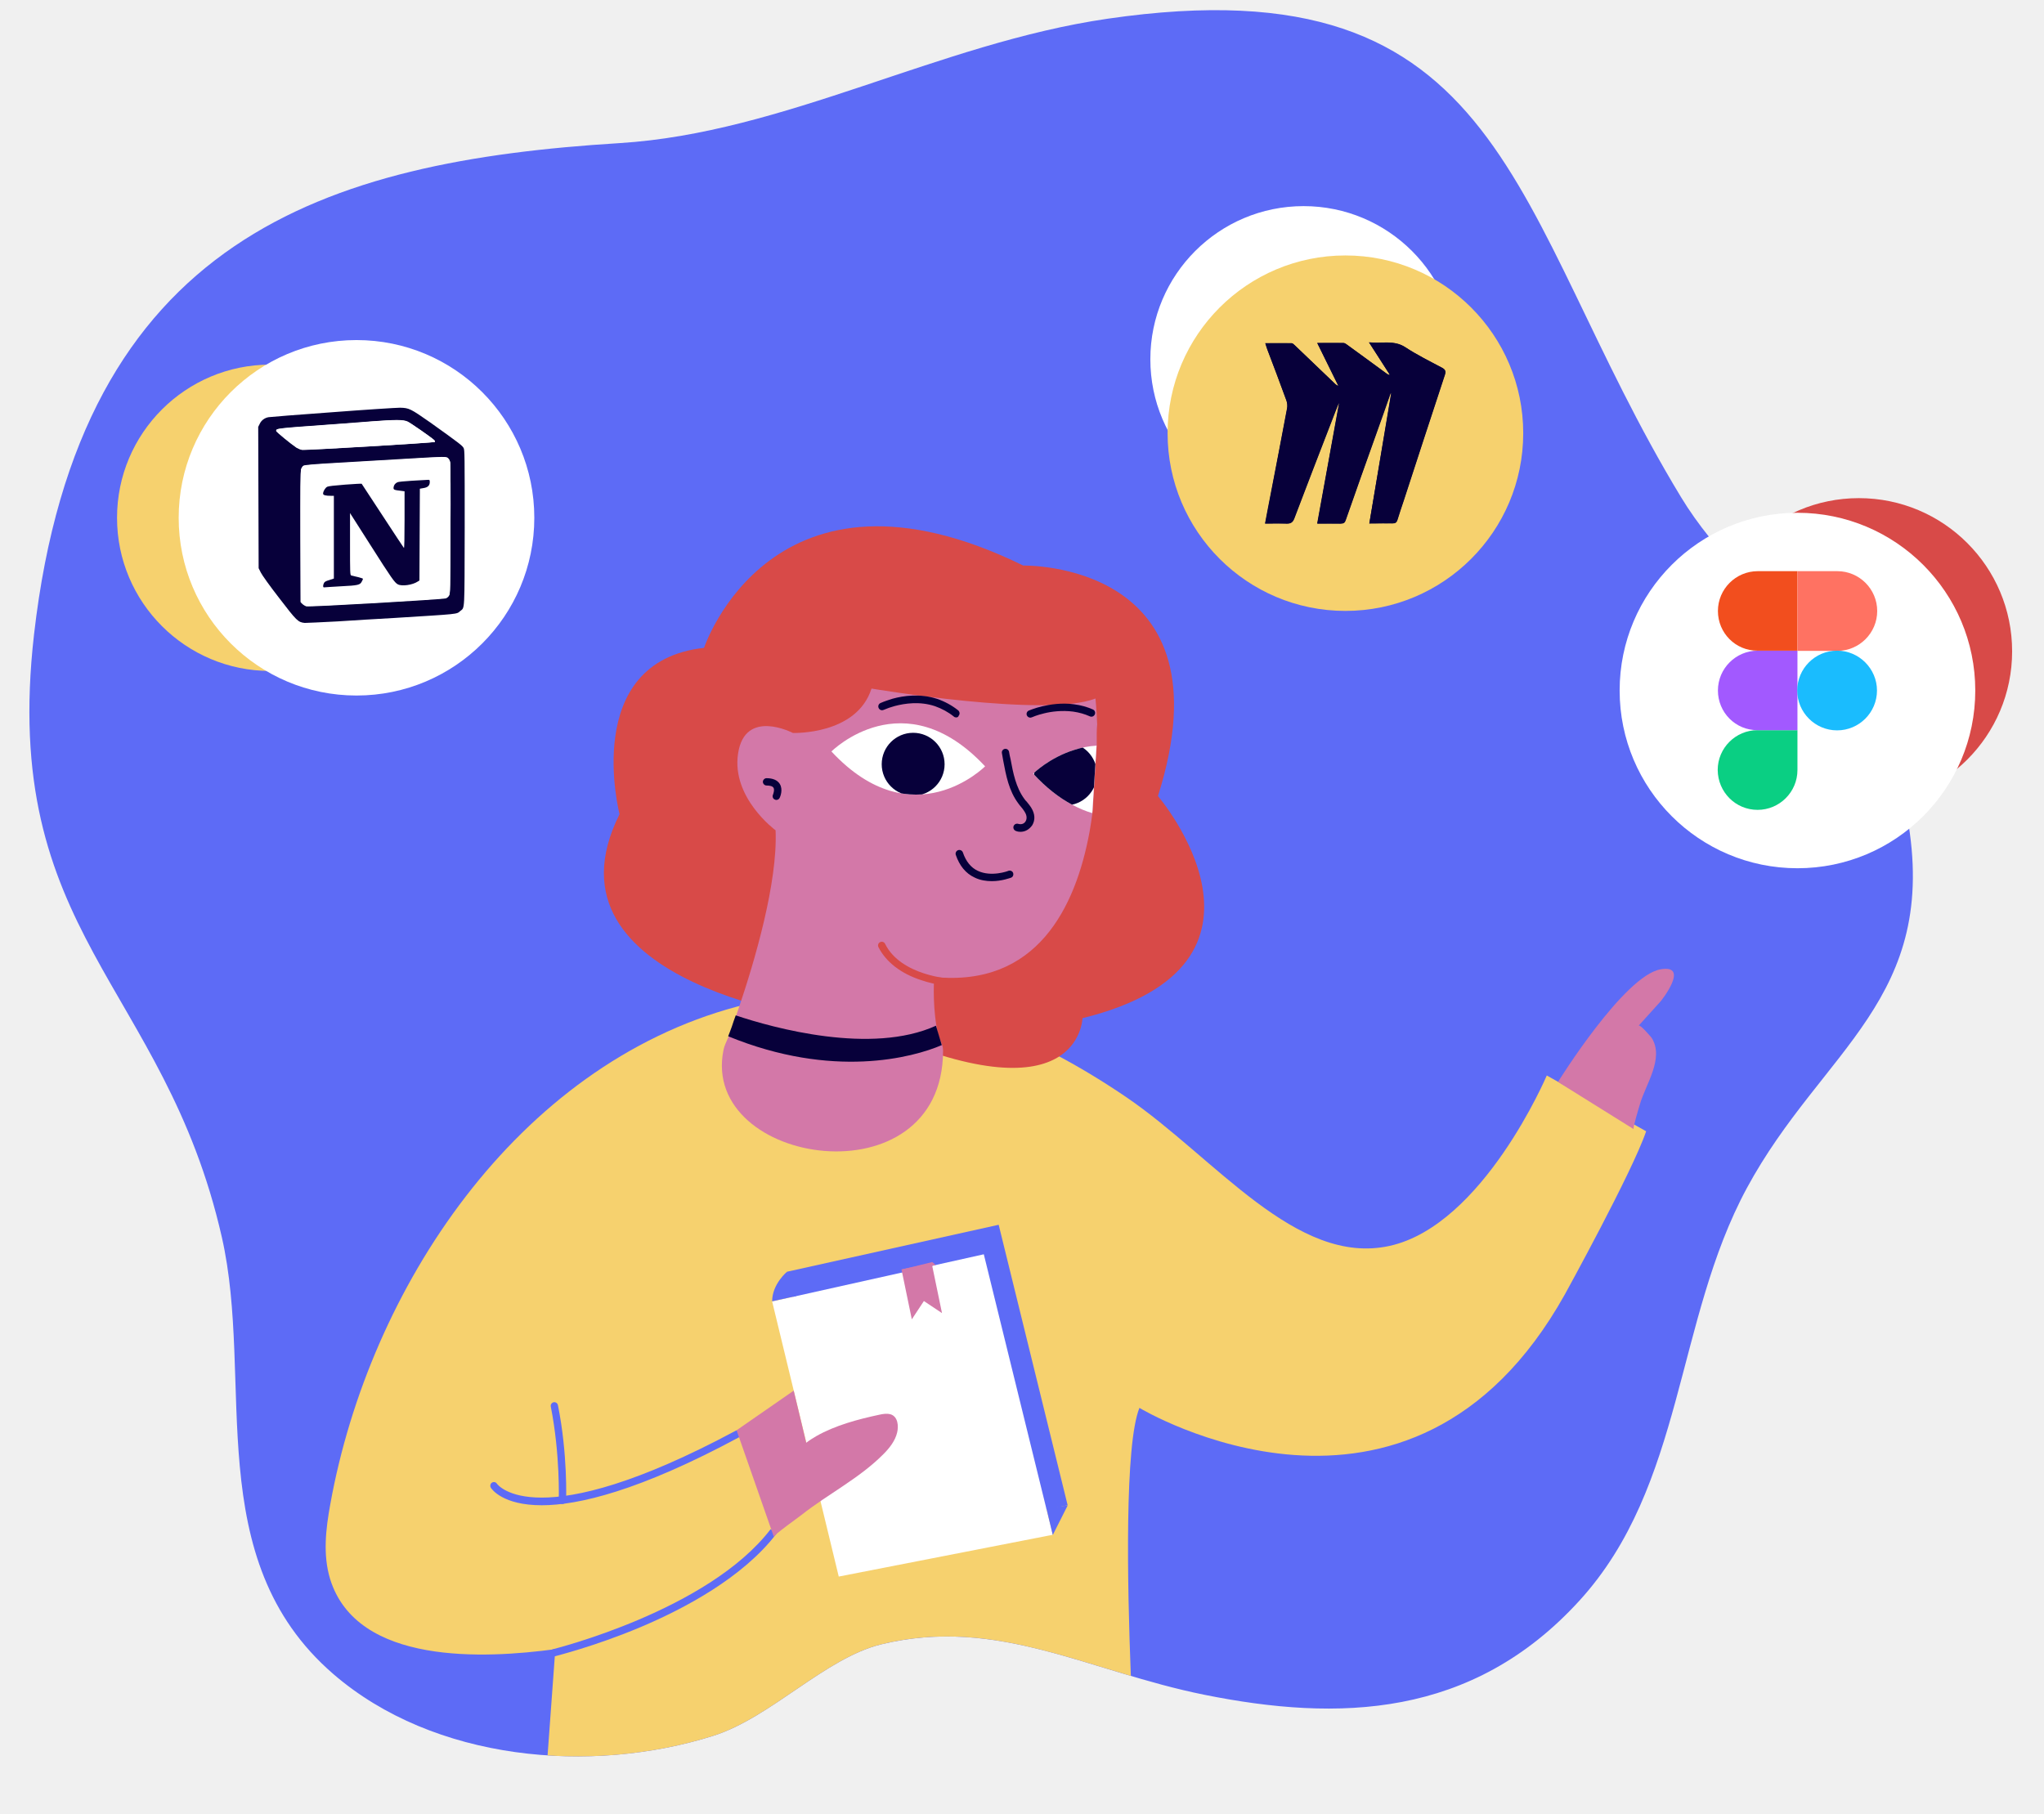
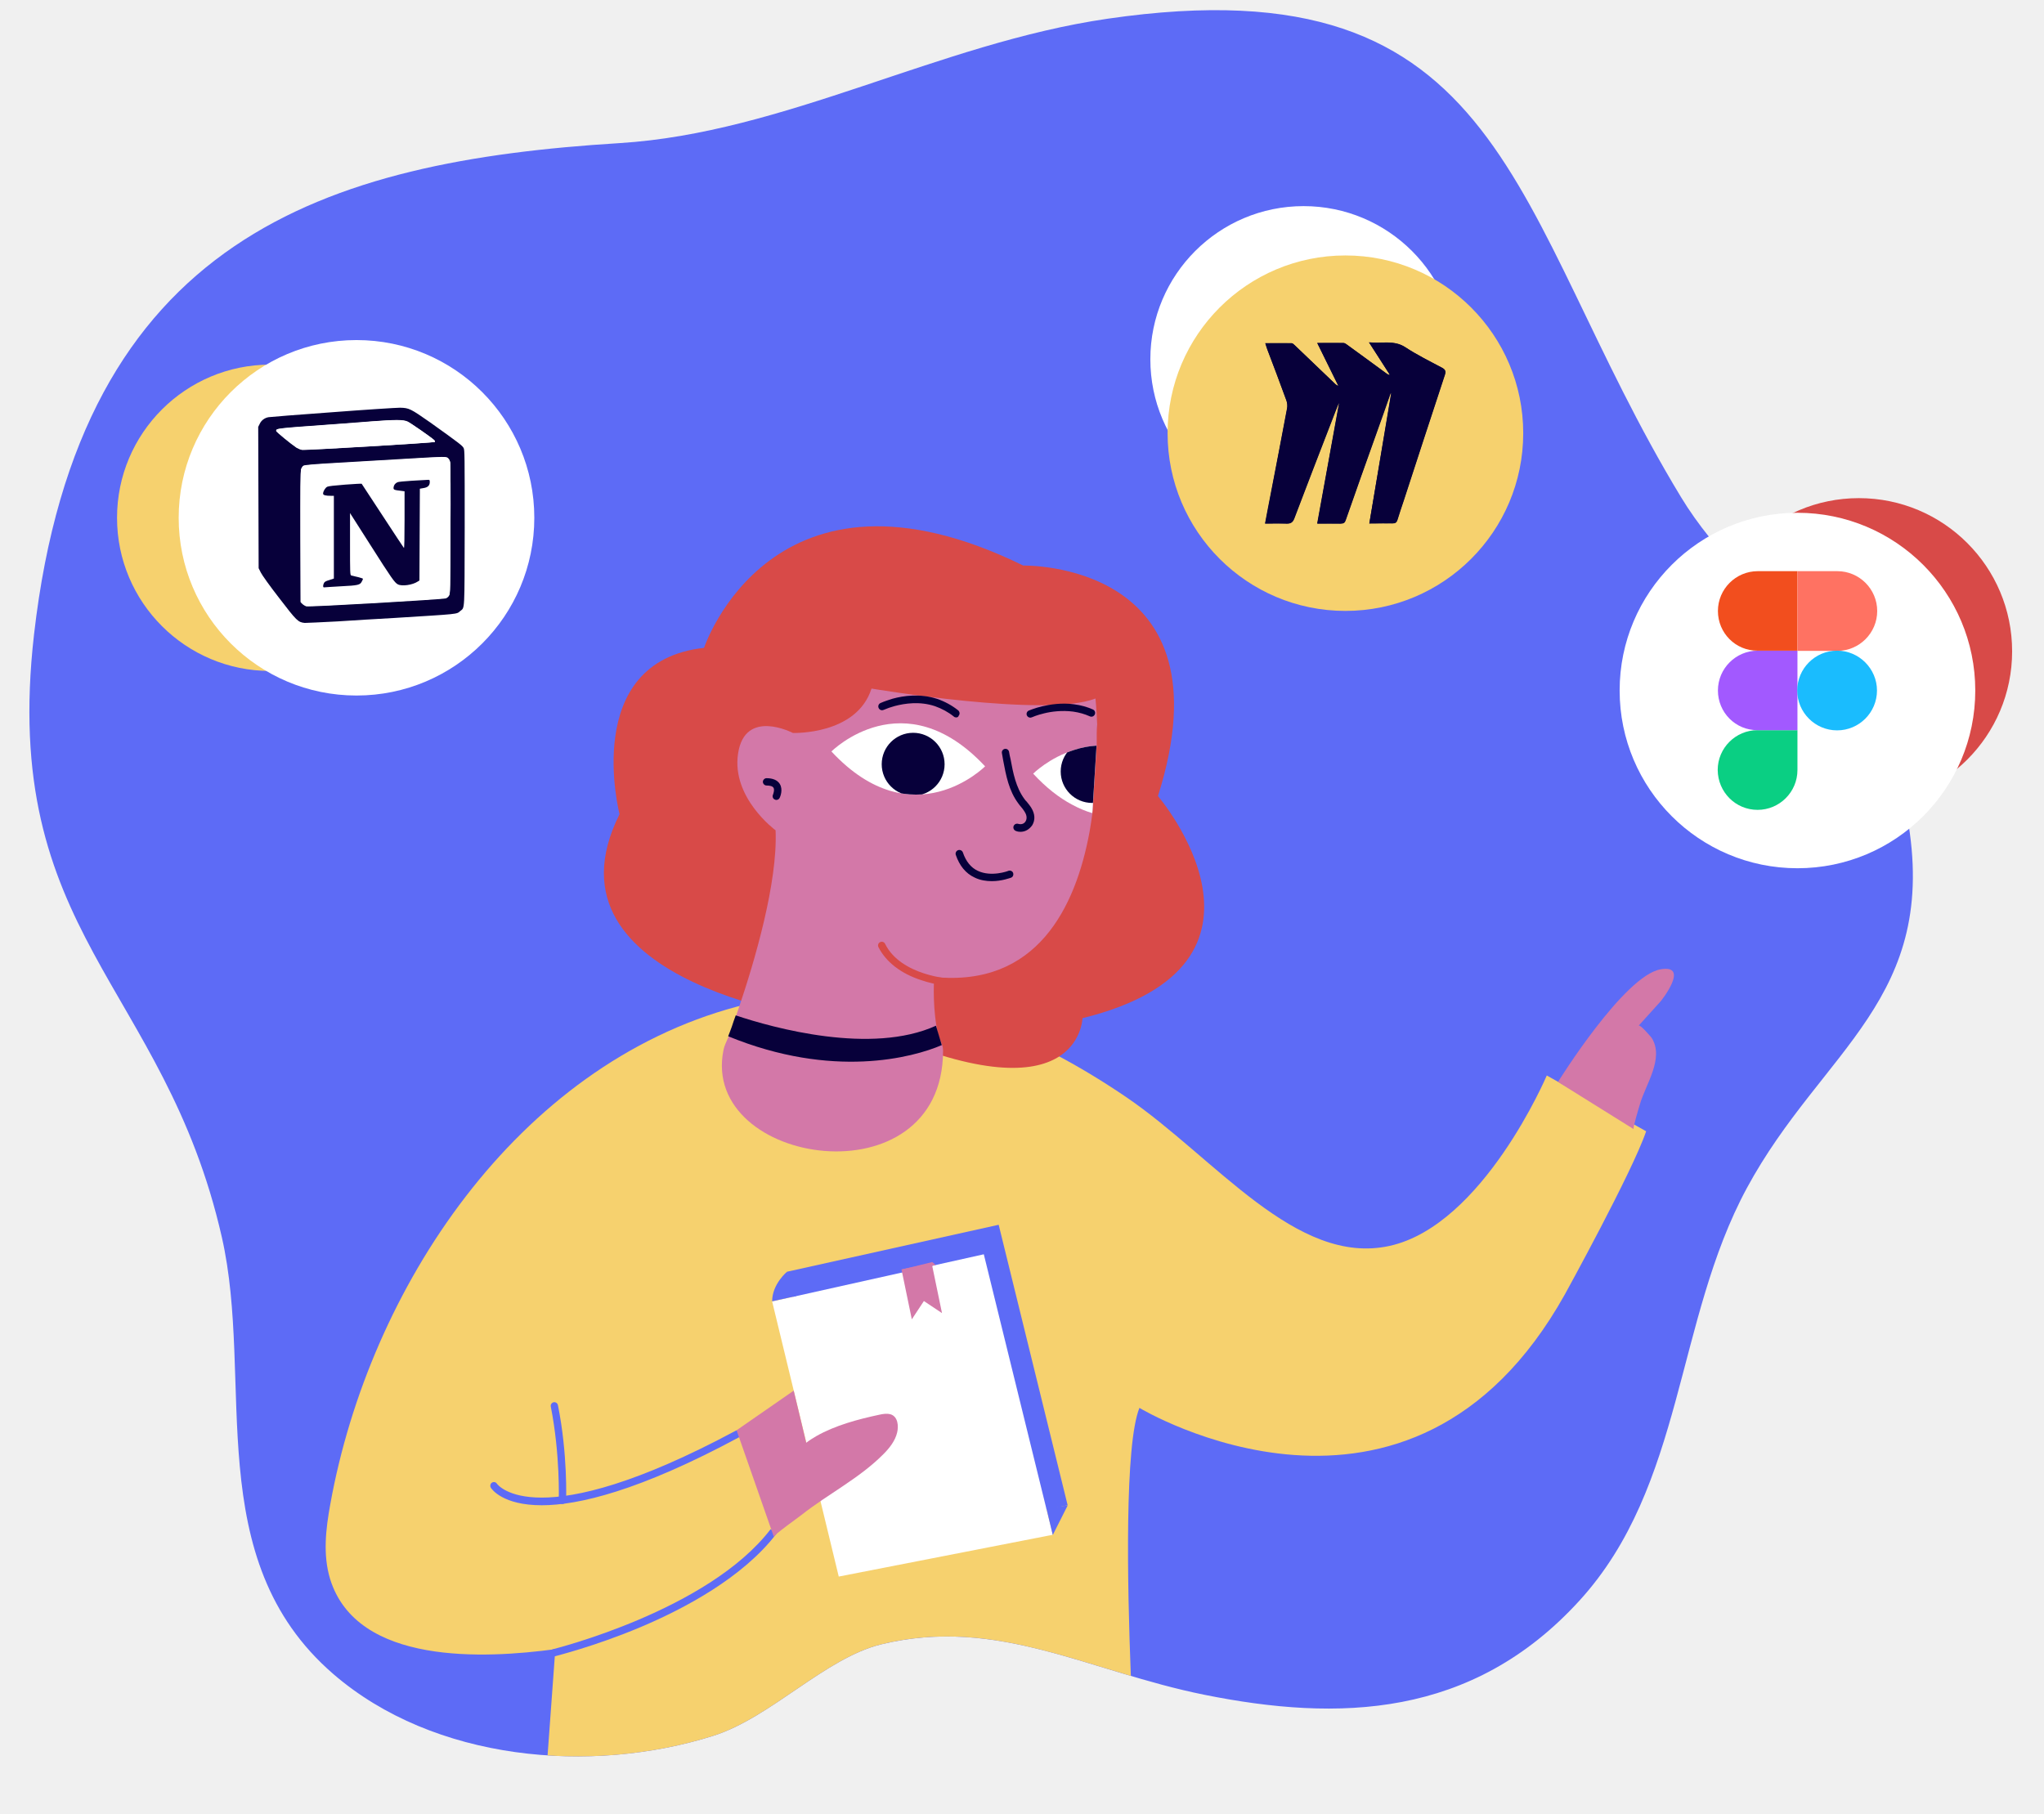
<svg xmlns="http://www.w3.org/2000/svg" width="818" height="726" viewBox="-10 0 840 750" fill="none">
  <g>
    <path id="blob" d="M1.55 262.312C-12.607 386.167 55.393 406.853 79.189 511.538C92.758 571.184 70.06 644.506 125.327 692.223C166.901 728.103 231.637 733.796 282.447 717.705C306.182 710.186 328.632 685.508 351.933 679.876C400.021 668.272 437.417 691.093 485.396 700.763C540.709 711.888 596.069 710.526 640.474 661.82C683.796 614.32 680.006 546.165 709.681 491.239C740.75 433.744 789.673 413.228 775.933 337.414C764.995 277.119 710.408 251.682 682.466 205.575C611.015 87.739 611.882 -16.544 445.339 7.748C375.667 17.913 311.705 54.984 243.581 59.177C122.449 66.681 20.333 97.997 1.55 262.312Z" fill="#5D6BF6" />
    <path d="M292.272 416.188C357.32 398.818 416.844 428.925 453.289 453.777C489.823 478.719 523.327 523.702 562 515.15C600.66 506.602 626.941 444.734 626.959 444.692L668.038 467.762C662.338 484.588 634.475 535.137 634.444 535.192C570.497 649.687 458.658 582.203 458.546 582.136C452.42 597.447 453.492 654.653 455.001 692.966C420.422 682.708 389.427 670.828 351.933 679.876C328.632 685.508 306.182 710.186 282.447 717.705C261.124 724.458 237.348 727.373 213.86 725.831L217.065 681.9C188.015 685.82 134.996 688.67 123.946 652.861C120.917 642.885 122.165 632.196 124.036 621.952C140.076 532.877 201.025 440.594 292.272 416.188Z" fill="#F6D16E" />
    <path d="M631.594 447.364C631.594 447.364 658.95 403.272 674.098 400.778C686.306 398.729 674.098 413.961 674.098 413.961L664.92 424.116C665.544 423.403 670.088 428.837 670.355 429.193C675.613 437.655 667.771 448.433 665.454 456.628C665.187 457.519 662.425 466.516 662.87 466.872C662.87 466.872 631.594 447.364 631.594 447.364Z" fill="#D378A8" />
    <path d="M347.429 425.095C347.429 425.095 337.805 428.391 331.122 422.067C331.122 422.067 207.975 407.815 243.618 336.643C243.618 336.643 227.312 273.577 278.548 267.877C278.548 267.877 306.706 182.987 410.517 233.85C410.517 233.85 497.04 231.801 466.209 329.161C466.209 329.161 525.555 398.64 435.021 420.998C434.932 420.998 434.309 464.378 347.429 425.095Z" fill="#D84A48" />
    <path d="M440.903 307.782V308.317L439.21 335.396C439.21 335.663 439.12 335.93 439.12 336.197C438.764 338.691 438.408 341.275 437.962 343.769C432.17 375.391 416.042 408.171 373.715 403.984C373.715 403.984 372.913 413.693 374.607 424.115C374.785 425.184 374.963 426.164 375.23 427.233C375.587 428.925 376.478 430.529 377.012 432.221C377.28 432.934 377.369 433.735 377.369 434.537C377.191 497.335 276.945 482.103 286.568 434.27C286.925 432.399 287.548 431.33 288.707 428.569C289.152 427.5 289.598 426.253 290.222 424.56C290.756 423.135 291.291 421.621 291.826 419.929C292.182 419.038 292.449 418.058 292.806 417.078C299.489 397.392 309.023 365.058 308.132 343.323C308.132 343.323 289.776 329.873 292.627 311.523C295.479 292.728 315.261 303.061 315.261 303.061C315.261 303.061 341.637 304.041 347.785 284.712C347.785 284.712 420.051 296.915 440.368 288.809C440.368 288.809 440.813 292.907 441.081 299.498C440.813 301.903 440.903 304.665 440.903 307.782Z" fill="#D378A8" />
    <path d="M331.211 310.722C364.894 346.887 394.745 316.868 394.745 316.868C361.062 280.793 331.211 310.722 331.211 310.722Z" fill="white" />
    <g clip-path="url(#clip-eye-left)">
      <g id="pupil-left">
        <circle cx="365" cy="316" r="13" fill="#07003A" />
      </g>
    </g>
    <path d="M440.814 308.317L439.121 335.396C439.121 335.663 439.031 335.93 439.031 336.197C436.269 335.396 433.507 334.238 430.566 332.634C425.398 329.873 420.052 325.775 414.616 319.896C414.616 319.896 421.299 313.216 431.814 310.009C434.576 309.118 437.606 308.495 440.814 308.317Z" fill="white" />
    <g clip-path="url(#clip-eye-right)">
      <g id="pupil-right">
-         <circle cx="428" cy="320" r="13" fill="#07003A" />
+         <circle cx="439" cy="319" r="13" fill="#07003A" />
      </g>
    </g>
    <path d="M308.4 330.763C308.222 330.763 307.955 330.674 307.776 330.585C306.974 330.229 306.707 329.338 307.063 328.537C307.242 328.091 307.776 326.488 307.242 325.686C306.796 324.974 305.46 324.795 304.39 324.795C303.588 324.795 302.875 324.083 302.875 323.281C302.875 322.479 303.588 321.767 304.39 321.767C306.974 321.767 308.846 322.569 309.826 324.083C311.341 326.488 310.004 329.516 309.826 329.873C309.558 330.496 308.935 330.763 308.4 330.763Z" fill="#07003A" />
    <path d="M397.507 364.346C395.279 364.346 392.695 363.989 390.378 362.831C386.725 361.139 384.141 357.932 382.626 353.478C382.359 352.677 382.804 351.786 383.606 351.519C384.408 351.251 385.299 351.697 385.567 352.498C386.814 356.151 388.864 358.734 391.715 360.07C397.329 362.742 404.279 360.159 404.368 360.07C405.17 359.803 406.061 360.159 406.329 360.961C406.596 361.762 406.24 362.653 405.438 362.92C405.081 363.009 401.695 364.346 397.507 364.346Z" fill="#07003A" />
    <path d="M409.359 343.947C408.735 343.947 408.111 343.858 407.487 343.591C406.686 343.323 406.24 342.433 406.507 341.631C406.775 340.829 407.666 340.384 408.468 340.651C409.715 341.007 410.874 340.651 411.497 339.582C412.299 338.246 411.765 336.643 411.052 335.574C410.606 334.861 410.072 334.149 409.448 333.436C409.091 332.991 408.735 332.634 408.468 332.189C404.547 326.933 403.389 320.609 402.23 314.463C402.052 313.483 401.874 312.414 401.695 311.434C401.517 310.633 402.052 309.831 402.854 309.653C403.656 309.475 404.458 310.009 404.636 310.811C404.814 311.791 404.992 312.859 405.26 313.839C406.329 319.629 407.487 325.597 410.963 330.318C411.23 330.764 411.586 331.12 411.943 331.476C412.567 332.278 413.279 333.08 413.814 333.97C415.418 336.554 415.507 339.048 414.26 341.186C413.012 342.967 411.319 343.947 409.359 343.947Z" fill="#07003A" />
    <path d="M382.805 296.648C382.448 296.648 382.092 296.559 381.824 296.292C379.508 294.421 376.834 292.996 374.072 292.016C367.745 289.879 361.508 290.858 357.409 291.927C355.805 292.373 354.201 292.907 352.775 293.531C351.973 293.887 351.082 293.531 350.726 292.729C350.369 291.927 350.726 291.037 351.528 290.68C353.132 289.968 354.825 289.433 356.518 288.899C361.062 287.652 367.924 286.672 374.963 288.988C378.082 290.057 381.022 291.66 383.606 293.709C384.23 294.243 384.408 295.223 383.874 295.847C383.696 296.47 383.25 296.648 382.805 296.648Z" fill="#07003A" />
    <path d="M413.458 296.737C412.834 296.737 412.3 296.381 412.032 295.847C411.676 295.045 412.032 294.154 412.834 293.798C412.923 293.798 415.062 292.818 418.448 292.016C421.567 291.304 426.379 290.502 431.547 291.215C434.309 291.571 436.893 292.283 439.299 293.352C440.101 293.709 440.458 294.599 440.101 295.401C439.745 296.203 438.854 296.559 438.052 296.203C435.913 295.223 433.596 294.599 431.19 294.243C426.468 293.62 422.012 294.243 419.161 294.956C416.131 295.668 414.171 296.559 414.171 296.559C413.903 296.648 413.636 296.737 413.458 296.737Z" fill="#07003A" />
    <path d="M312.855 525.84L340.3 639.679L428.873 622.398L400.359 506.422L312.855 525.84Z" fill="#5D6BF6" />
    <path d="M374.428 424.116C347.785 436.23 307.33 425.096 291.647 419.84C291.024 421.533 290.489 423.047 290.044 424.472C289.42 426.164 288.974 427.412 288.529 428.48C331.746 446.207 364.805 437.299 376.834 432.133L374.428 424.116Z" fill="#07003A" />
    <path d="M306.707 538.132L334.241 651.882L422.725 634.601L394.211 518.625L306.707 538.132Z" fill="white" />
    <path d="M380.488 407.726C380.221 407.726 374.785 407.459 368.458 405.321C359.904 402.56 353.756 397.75 350.637 391.603C350.28 390.891 350.548 389.911 351.35 389.555C352.063 389.198 353.043 389.466 353.399 390.267C359.993 403.539 380.399 404.697 380.577 404.697C381.379 404.697 382.092 405.41 382.003 406.301C382.003 407.103 381.29 407.726 380.488 407.726Z" fill="#D84A48" />
    <path d="M216.53 684.929L215.817 681.989C216.441 681.811 280.242 666.045 306.083 632.285L308.489 634.156C294.588 652.327 270.351 665.154 252.44 672.725C233.015 680.92 216.708 684.84 216.53 684.929Z" fill="#5D6BF6" />
    <path d="M211.451 622.398C195.322 622.398 190.778 615.717 190.421 615.183C189.976 614.47 190.154 613.49 190.867 613.045C191.58 612.6 192.471 612.778 192.916 613.49C193.184 613.847 209.223 635.759 291.648 591.578C292.361 591.221 293.341 591.489 293.697 592.201C294.054 592.914 293.786 593.894 293.073 594.25C251.727 616.519 226.51 622.398 211.451 622.398Z" fill="#5D6BF6" />
    <path d="M324.974 593.804C332.815 589.351 342.172 586.856 350.904 584.986C352.508 584.63 354.112 584.362 355.716 584.808C358.746 585.788 359.013 589.707 358.389 592.29C357.587 595.764 355.181 598.793 352.686 601.287C342.795 611.263 329.786 617.766 318.825 626.406C317.756 627.297 307.152 634.779 307.42 635.492L292.004 591.399L315.617 575.009L320.786 596.566C322.033 595.586 323.459 594.695 324.974 593.804Z" fill="#D378A8" />
    <path d="M220.005 621.863C219.114 621.863 218.49 621.15 218.49 620.26C218.49 620.082 219.114 601.554 215.194 581.601C215.015 580.799 215.55 579.997 216.352 579.819C217.154 579.641 217.956 580.176 218.134 580.977C222.233 601.287 221.52 620.171 221.52 620.349C221.52 621.24 220.807 621.863 220.005 621.863Z" fill="#5D6BF6" />
    <path d="M360.617 524.86L372.914 521.832L374.34 523.079L360.617 525.84V524.86Z" fill="#D378A8" />
    <path d="M428.873 622.488L422.725 634.691L420.052 623.556L428.873 622.488Z" fill="#5D6BF6" />
    <path d="M312.855 525.839C312.855 525.839 306.707 530.917 306.707 538.043H306.796L316.598 535.905L312.855 525.839Z" fill="#5D6BF6" />
    <path d="M372.646 522.277L366.943 523.435L365.874 523.702L360.171 524.86L364.448 545.525L369.438 537.954L376.923 542.942L372.646 522.277Z" fill="#D378A8" />
    <g id="balloon-figma">
      <path d="M755.988 332.636C790.978 332.636 819.343 304.28 819.343 269.303C819.343 234.325 790.978 205.97 755.988 205.97C720.997 205.97 692.632 234.325 692.632 269.303C692.632 304.28 720.997 332.636 755.988 332.636Z" fill="#D84A48" />
      <path d="M730.592 359.002C771.193 359.002 804.106 326.1 804.106 285.514C804.106 244.928 771.193 212.027 730.592 212.027C689.992 212.027 657.078 244.928 657.078 285.514C657.078 326.1 689.992 359.002 730.592 359.002Z" fill="white" />
      <path d="M714.107 334.863C723.196 334.863 730.592 327.469 730.592 318.384V301.905H714.107C705.018 301.905 697.622 309.298 697.622 318.384C697.712 327.558 705.018 334.863 714.107 334.863Z" fill="#0ACF83" />
      <path d="M697.712 285.515C697.712 276.429 705.108 269.036 714.197 269.036H730.593V301.905H714.107C705.018 301.994 697.712 294.601 697.712 285.515Z" fill="#A259FF" />
      <path d="M697.711 252.646C697.711 243.56 705.107 236.167 714.196 236.167H730.592V269.036H714.107C705.018 269.125 697.711 261.732 697.711 252.646Z" fill="#F24E1E" />
      <path d="M730.593 236.167H747.077C756.166 236.167 763.562 243.56 763.562 252.646C763.562 261.732 756.166 269.125 747.077 269.125H730.593V236.167Z" fill="#FF7262" />
      <path d="M763.473 285.515C763.473 294.601 756.077 301.994 746.988 301.994C737.899 301.994 730.503 294.601 730.503 285.515C730.503 276.429 737.899 269.036 746.988 269.036C756.077 269.036 763.473 276.518 763.473 285.515Z" fill="#1ABCFE" />
    </g>
    <g id="balloon-notion">
      <path d="M99.22 277.432C134.211 277.432 162.576 249.077 162.576 214.099C162.576 179.122 134.211 150.767 99.22 150.767C64.23 150.767 35.865 179.122 35.865 214.099C35.865 249.077 64.23 277.432 99.22 277.432Z" fill="#F6D16E" />
      <path d="M134.863 287.587C175.463 287.587 208.376 254.686 208.376 214.1C208.376 173.514 175.463 140.612 134.863 140.612C94.262 140.612 61.349 173.514 61.349 214.1C61.349 254.686 94.262 287.587 134.863 287.587Z" fill="white" />
      <path d="M179.15 185.239C179.596 186.13 179.596 188.089 179.596 218.197C179.506 253.649 179.685 251.066 177.724 252.669C176.209 254.005 177.546 253.827 150.457 255.52C144.131 255.876 133.527 256.499 126.933 256.945C120.339 257.301 114.28 257.568 113.478 257.568C110.715 257.301 110.181 256.767 102.874 247.236C99.131 242.425 95.745 237.704 95.3 236.725L94.409 234.943L94.32 205.726L94.231 176.509L94.854 175.262C95.478 173.837 96.904 172.768 98.508 172.501C99.042 172.412 110.894 171.432 124.794 170.452C138.695 169.383 151.348 168.582 152.863 168.582C156.606 168.671 157.14 168.938 165.427 174.728C177.635 183.457 178.615 184.259 179.15 185.239ZM173.714 219.088C173.804 204.568 173.714 192.098 173.625 191.385C173.536 190.672 173.18 189.871 172.823 189.514C172.021 188.713 172.021 188.713 155.269 189.693C148.23 190.138 135.933 190.851 128.002 191.296C116.686 191.919 113.389 192.276 112.943 192.543C112.587 192.721 112.141 193.434 111.963 193.968C111.696 194.681 111.696 203.054 111.696 221.938L111.785 248.839L112.498 249.551C112.854 249.908 113.656 250.353 114.101 250.531C115.26 250.888 170.685 247.681 171.843 247.236C172.289 247.057 172.823 246.612 173.091 246.167C173.625 245.543 173.625 244.029 173.714 219.088ZM167.21 182.745C167.388 182.567 167.299 182.299 166.942 181.943C165.695 180.785 157.14 174.817 155.982 174.283C154.2 173.481 151.259 173.481 141.458 174.193C136.913 174.55 129.517 175.084 125.062 175.441C101.448 177.133 101.716 177.133 101.716 178.113C101.716 178.469 107.686 183.368 110.181 185.061C110.804 185.417 111.785 185.862 112.498 185.951C113.923 186.219 166.853 183.012 167.21 182.745Z" fill="#07003A" />
      <path d="M173.625 191.385C173.714 192.098 173.803 204.479 173.714 219.087C173.625 244.029 173.625 245.543 173.09 246.345C172.823 246.79 172.288 247.235 171.842 247.414C170.684 247.859 115.259 251.066 114.101 250.709C113.566 250.531 112.853 250.086 112.497 249.73L111.784 249.017L111.695 222.116C111.606 203.232 111.695 194.859 111.962 194.146C112.14 193.612 112.586 192.899 112.942 192.721C113.477 192.365 116.685 192.098 128.001 191.474C135.932 191.029 148.229 190.316 155.268 189.871C172.021 188.802 171.932 188.802 172.823 189.692C173.179 189.96 173.536 190.672 173.625 191.385ZM162.575 201.807C164.357 201.45 165.159 200.649 165.159 199.313C165.159 198.422 165.07 198.333 164.268 198.422C163.734 198.422 160.882 198.6 157.942 198.778C154.912 198.956 152.239 199.224 151.971 199.402C151.08 199.847 150.457 200.649 150.368 201.54C150.278 202.43 150.546 202.608 153.575 202.965L154.912 203.143V214.99C154.912 222.027 154.823 226.748 154.645 226.57C154.466 226.392 150.546 220.424 145.823 213.208C141.1 205.993 137.18 200.114 137.18 200.025C137.09 199.936 134.061 200.114 130.407 200.382C125.863 200.649 123.457 201.005 122.922 201.272C122.12 201.718 121.229 203.143 121.229 204.123C121.229 204.746 122.299 205.014 124.526 205.014H125.685V239.219L123.813 239.842C122.299 240.288 121.853 240.555 121.586 241.089C121.14 242.069 121.14 242.871 121.586 242.871C121.764 242.871 124.883 242.693 128.536 242.425C135.665 241.98 136.467 241.802 137.269 240.377C137.536 239.931 137.714 239.486 137.714 239.308C137.714 239.219 136.734 238.862 135.576 238.595C134.417 238.328 133.17 238.061 132.902 237.972C132.457 237.793 132.368 236.992 132.368 224.967V212.14L140.833 225.412C149.744 239.308 150.813 240.911 152.15 241.624C153.843 242.514 158.12 241.891 160.348 240.466L161.06 240.02L161.15 221.047L161.239 202.074L162.575 201.807Z" fill="white" />
      <path d="M166.942 181.944C167.298 182.3 167.387 182.567 167.209 182.745C166.853 183.102 113.923 186.219 112.408 186.041C111.695 185.952 110.715 185.507 110.091 185.151C107.685 183.547 101.626 178.559 101.626 178.203C101.626 177.223 101.448 177.223 124.972 175.53C129.517 175.263 136.913 174.64 141.368 174.283C151.17 173.482 154.021 173.571 155.892 174.372C157.14 174.818 165.694 180.786 166.942 181.944Z" fill="white" />
      <path d="M165.16 199.313C165.16 200.738 164.358 201.54 162.576 201.807L161.061 202.074L160.972 221.047L160.883 240.021L160.17 240.466C158.031 241.891 153.665 242.515 151.972 241.624C150.635 240.911 149.477 239.308 140.655 225.412L132.19 212.14V224.967C132.19 236.903 132.19 237.794 132.725 237.972C132.992 238.061 134.15 238.328 135.398 238.595C136.556 238.863 137.537 239.219 137.537 239.308C137.537 239.486 137.358 239.932 137.091 240.377C136.378 241.891 135.576 242.069 128.358 242.426C124.705 242.604 121.586 242.871 121.408 242.871C120.963 242.871 120.963 241.98 121.408 241.089C121.675 240.555 122.121 240.288 123.636 239.842L125.507 239.219V205.014H124.349C122.121 205.014 121.052 204.747 121.052 204.123C121.052 203.143 121.943 201.718 122.745 201.273C123.279 201.005 125.685 200.738 130.23 200.382C133.883 200.115 137.002 199.937 137.002 200.026C137.091 200.115 140.923 205.994 145.645 213.209C150.368 220.424 154.289 226.392 154.467 226.57C154.645 226.748 154.734 222.027 154.734 214.99V203.143L153.398 202.965C150.368 202.609 150.101 202.52 150.19 201.54C150.279 200.649 150.814 199.847 151.794 199.402C152.061 199.224 154.734 198.957 157.764 198.779C160.705 198.6 163.645 198.422 164.091 198.422C165.071 198.333 165.16 198.422 165.16 199.313Z" fill="#07003A" />
    </g>
    <g id="balloon-miro">
      <path d="M526.418 211.893C561.408 211.893 589.774 183.538 589.774 148.561C589.774 113.583 561.408 85.228 526.418 85.228C491.428 85.228 463.062 113.583 463.062 148.561C463.062 183.538 491.428 211.893 526.418 211.893Z" fill="white" />
      <path d="M543.704 252.601C584.305 252.601 617.218 219.699 617.218 179.113C617.218 138.527 584.305 105.626 543.704 105.626C503.103 105.626 470.19 138.527 470.19 179.113C470.19 219.699 503.103 252.601 543.704 252.601Z" fill="#F6D16E" />
      <path d="M553.596 216.435C557.071 216.435 560.19 216.346 563.219 216.435C564.378 216.435 564.912 216.078 565.269 214.92C566.071 212.248 566.962 209.665 567.853 206.993C573.467 189.623 579.17 172.342 584.872 154.972C585.318 153.547 585.051 152.835 583.714 152.122C578.635 149.361 573.378 146.777 568.566 143.66C563.843 140.542 558.942 142.235 553.507 141.611C556.625 146.421 559.388 150.786 562.15 155.062C561.615 155.062 561.259 154.794 560.902 154.616C555.467 150.608 550.031 146.688 544.685 142.769C544.15 142.413 543.526 141.878 542.992 141.878C539.517 141.789 536.041 141.878 532.121 141.878C535.15 148.025 538.002 153.814 540.853 159.604C540.319 159.426 539.962 159.159 539.606 158.892C533.992 153.547 528.467 148.203 522.854 142.858C522.497 142.502 521.962 141.967 521.517 141.967C517.953 141.878 514.477 141.967 510.646 141.967C511.002 143.036 511.18 143.749 511.448 144.462C514.121 151.498 516.794 158.535 519.378 165.662C519.735 166.641 519.913 167.888 519.646 168.957C517.418 180.626 515.19 192.295 512.963 203.964C512.161 208.062 511.448 212.159 510.557 216.524C513.586 216.524 516.438 216.435 519.289 216.524C521.16 216.613 522.052 215.989 522.675 214.208C527.844 200.49 533.19 186.772 538.447 173.144C539.249 171.006 540.051 168.957 540.942 166.82C541.031 166.82 541.031 166.909 541.121 166.909C538.091 183.299 535.15 199.778 532.121 216.524C535.596 216.524 538.715 216.524 541.833 216.524C542.992 216.524 543.526 216.167 543.883 215.01C548.071 202.984 552.348 190.959 556.625 179.023C558.586 173.589 560.546 168.067 562.417 162.633C562.506 162.633 562.596 162.722 562.685 162.722C559.655 180.448 556.714 198.263 553.596 216.435Z" fill="#07003A" />
      <path d="M553.595 216.436C556.625 198.265 559.655 180.45 562.595 162.634C562.506 162.634 562.417 162.545 562.328 162.545C560.368 167.979 558.407 173.502 556.536 178.935C552.259 190.96 547.982 202.897 543.794 214.922C543.437 215.991 542.902 216.436 541.744 216.436C538.625 216.347 535.507 216.436 532.031 216.436C535.061 199.69 538.091 183.3 541.031 166.821C540.942 166.821 540.942 166.732 540.853 166.732C540.051 168.87 539.16 170.918 538.358 173.056C533.101 186.774 527.754 200.403 522.586 214.12C521.873 215.902 521.071 216.525 519.2 216.436C516.348 216.258 513.586 216.436 510.467 216.436C511.269 212.071 512.071 207.974 512.873 203.876C515.101 192.208 517.418 180.539 519.556 168.87C519.734 167.801 519.645 166.554 519.289 165.574C516.705 158.448 514.032 151.411 511.358 144.374C511.091 143.661 510.913 142.949 510.556 141.88C514.299 141.88 517.863 141.88 521.428 141.88C521.873 141.88 522.319 142.414 522.764 142.77C528.378 148.115 533.903 153.46 539.516 158.804C539.873 159.16 540.229 159.428 540.764 159.517C537.912 153.727 535.061 147.937 532.031 141.791C535.952 141.791 539.427 141.791 542.902 141.791C543.526 141.791 544.061 142.325 544.596 142.681C550.031 146.601 555.467 150.609 560.813 154.528C561.17 154.796 561.526 154.974 562.061 154.974C559.298 150.609 556.536 146.334 553.417 141.523C558.764 142.147 563.754 140.455 568.476 143.572C573.288 146.779 578.546 149.362 583.625 152.034C584.961 152.747 585.229 153.46 584.783 154.885C579.08 172.165 573.466 189.535 567.764 206.905C566.872 209.577 565.981 212.161 565.179 214.833C564.823 215.991 564.288 216.347 563.13 216.347C560.189 216.347 557.16 216.436 553.595 216.436Z" fill="#07003A" />
    </g>
  </g>
  <defs>
    <clipPath id="clip-eye-left">
      <path d="M331.211 310.722C364.894 346.887 394.745 316.868 394.745 316.868C361.062 280.793 331.211 310.722 331.211 310.722Z" />
    </clipPath>
    <clipPath id="clip-eye-right">
      <path d="M440.814 308.317L439.121 335.396C439.121 335.663 439.031 335.93 439.031 336.197C436.269 335.396 433.507 334.238 430.566 332.634C425.398 329.873 420.052 325.775 414.616 319.896C414.616 319.896 421.299 313.216 431.814 310.009C434.576 309.118 437.606 308.495 440.814 308.317Z" />
    </clipPath>
  </defs>
</svg>
